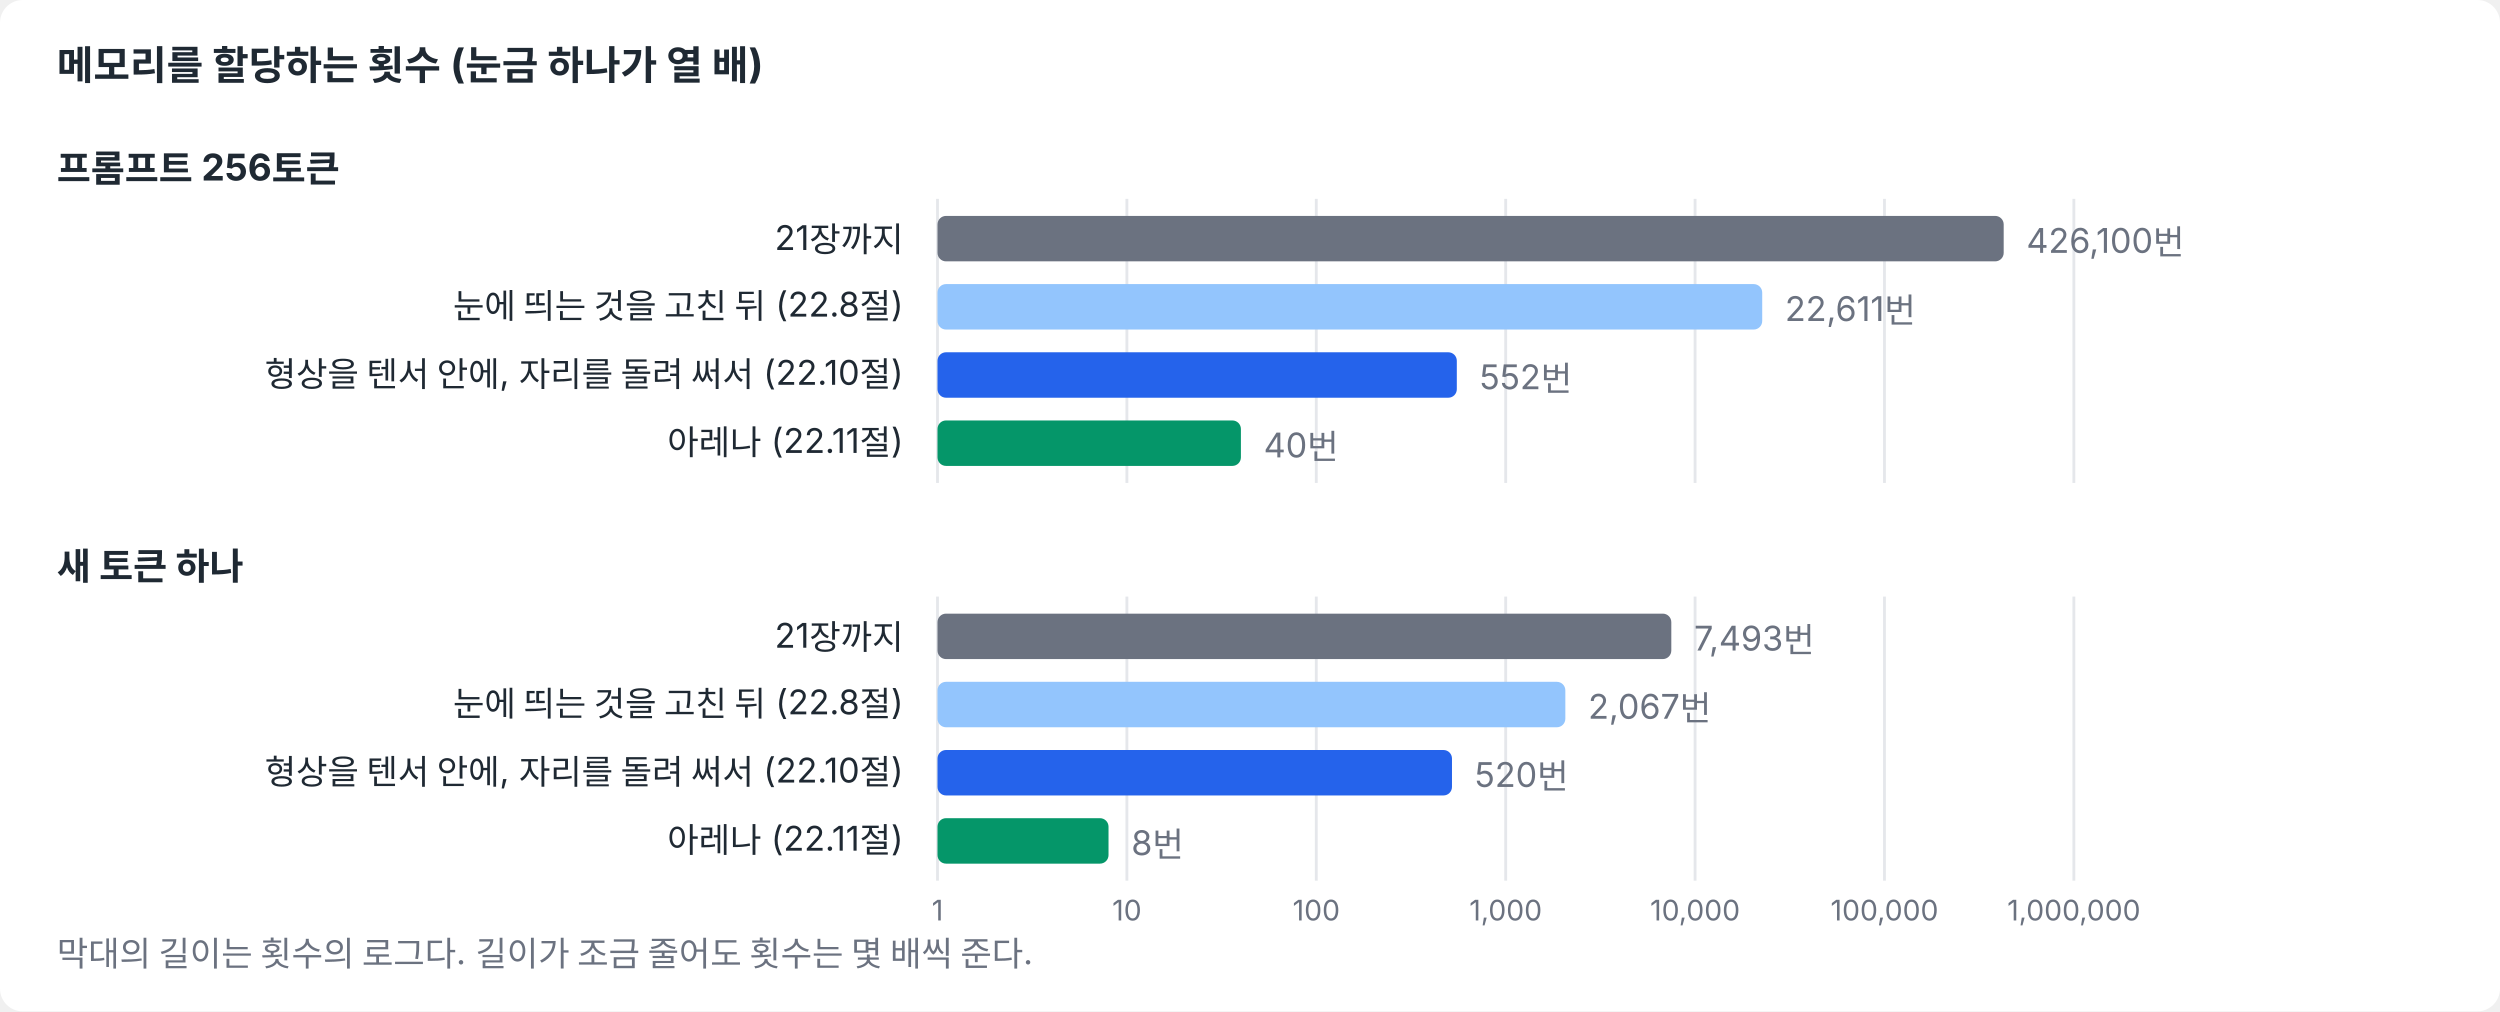
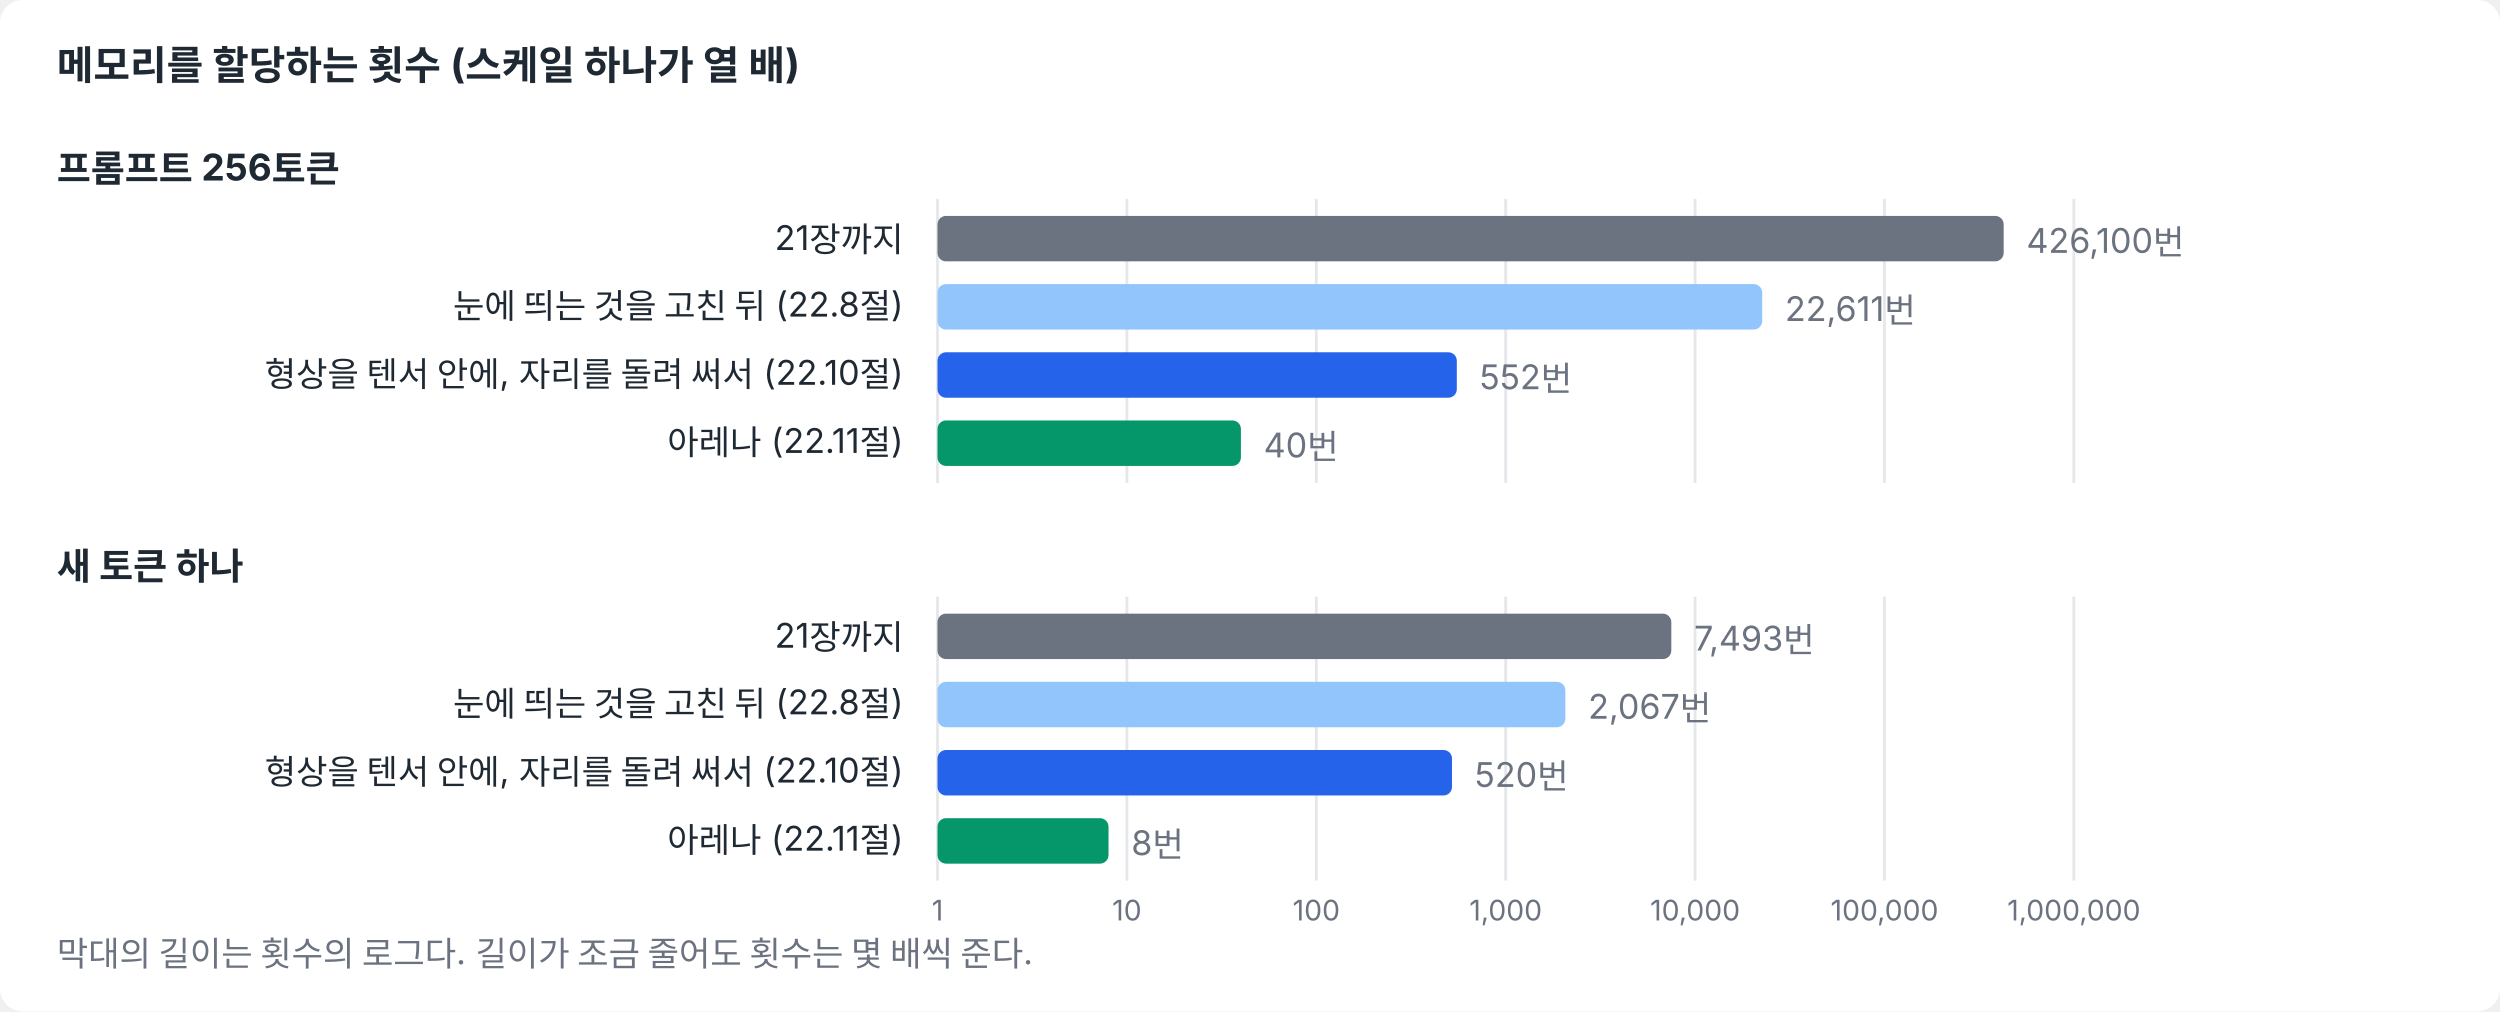
<svg xmlns="http://www.w3.org/2000/svg" viewBox="0 0 880 356" width="880" height="356" font-family="-apple-system, Segoe UI, Noto Sans KR, sans-serif" font-size="14">
  <defs>
    <marker id="arrow-1f2933" viewBox="0 0 10 10" refX="9" refY="5" markerWidth="7" markerHeight="7" orient="auto">
      <path d="M0,0 L10,5 L0,10 z" fill="#1f2933" />
    </marker>
    <marker id="arrow-6b7280" viewBox="0 0 10 10" refX="9" refY="5" markerWidth="7" markerHeight="7" orient="auto">
      <path d="M0,0 L10,5 L0,10 z" fill="#6b7280" />
    </marker>
    <marker id="arrow-2563eb" viewBox="0 0 10 10" refX="9" refY="5" markerWidth="7" markerHeight="7" orient="auto">
      <path d="M0,0 L10,5 L0,10 z" fill="#2563eb" />
    </marker>
    <marker id="arrow-d97706" viewBox="0 0 10 10" refX="9" refY="5" markerWidth="7" markerHeight="7" orient="auto">
      <path d="M0,0 L10,5 L0,10 z" fill="#d97706" />
    </marker>
    <marker id="arrow-059669" viewBox="0 0 10 10" refX="9" refY="5" markerWidth="7" markerHeight="7" orient="auto">
      <path d="M0,0 L10,5 L0,10 z" fill="#059669" />
    </marker>
  </defs>
  <rect width="880" height="356" rx="8" fill="#ffffff" />
-   <text x="20" y="28" fill="#1f2933" font-size="14" text-anchor="start" font-weight="bold">메모리를 할당하는 횟수 (눈금 하나가 열 배)</text>
+   <text x="20" y="28" fill="#1f2933" font-size="14" text-anchor="start" font-weight="bold">메모리를 할당하는 횟수 (스케일 하나가 열 배)</text>
  <text x="20" y="64" fill="#1f2933" font-size="13" text-anchor="start" font-weight="bold">프롬프트 256토큰</text>
  <line x1="330.0" y1="70" x2="330.0" y2="170" stroke="#e5e7eb" stroke-width="1" />
  <line x1="396.667" y1="70" x2="396.667" y2="170" stroke="#e5e7eb" stroke-width="1" />
  <line x1="463.333" y1="70" x2="463.333" y2="170" stroke="#e5e7eb" stroke-width="1" />
  <line x1="530.0" y1="70" x2="530.0" y2="170" stroke="#e5e7eb" stroke-width="1" />
  <line x1="596.667" y1="70" x2="596.667" y2="170" stroke="#e5e7eb" stroke-width="1" />
  <line x1="663.333" y1="70" x2="663.333" y2="170" stroke="#e5e7eb" stroke-width="1" />
  <line x1="730.0" y1="70" x2="730.0" y2="170" stroke="#e5e7eb" stroke-width="1" />
  <text x="318" y="88" fill="#1f2933" font-size="12" text-anchor="end" font-weight="normal">21장까지</text>
  <rect x="330" y="76" width="375.3" height="16" rx="3" fill="#6b7280" />
  <text x="713.301" y="89" fill="#6b7280" font-size="12" text-anchor="start" font-weight="normal">426,100번</text>
  <text x="318" y="112" fill="#1f2933" font-size="12" text-anchor="end" font-weight="normal">눈에 띄는 것을 고친 뒤 (22.8절)</text>
  <rect x="330" y="100" width="290.3" height="16" rx="3" fill="#93c5fd" />
  <text x="628.288" y="113" fill="#6b7280" font-size="12" text-anchor="start" font-weight="normal">22,611번</text>
  <text x="318" y="136" fill="#1f2933" font-size="12" text-anchor="end" font-weight="normal">형상을 텐서 안에, 자리를 돌려 써서 (22.10절)</text>
  <rect x="330" y="124" width="182.8" height="16" rx="3" fill="#2563eb" />
  <text x="520.796" y="137" fill="#6b7280" font-size="12" text-anchor="start" font-weight="normal">552번</text>
  <text x="318" y="160" fill="#1f2933" font-size="12" text-anchor="end" font-weight="normal">아레나 (22.11절)</text>
  <rect x="330" y="148" width="106.8" height="16" rx="3" fill="#059669" />
  <text x="444.804" y="161" fill="#6b7280" font-size="12" text-anchor="start" font-weight="normal">40번</text>
  <text x="20" y="204" fill="#1f2933" font-size="13" text-anchor="start" font-weight="bold">새 토큰 하나</text>
  <line x1="330.0" y1="210" x2="330.0" y2="310" stroke="#e5e7eb" stroke-width="1" />
  <line x1="396.667" y1="210" x2="396.667" y2="310" stroke="#e5e7eb" stroke-width="1" />
  <line x1="463.333" y1="210" x2="463.333" y2="310" stroke="#e5e7eb" stroke-width="1" />
  <line x1="530.0" y1="210" x2="530.0" y2="310" stroke="#e5e7eb" stroke-width="1" />
  <line x1="596.667" y1="210" x2="596.667" y2="310" stroke="#e5e7eb" stroke-width="1" />
  <line x1="663.333" y1="210" x2="663.333" y2="310" stroke="#e5e7eb" stroke-width="1" />
  <line x1="730.0" y1="210" x2="730.0" y2="310" stroke="#e5e7eb" stroke-width="1" />
  <text x="318" y="228" fill="#1f2933" font-size="12" text-anchor="end" font-weight="normal">21장까지</text>
  <rect x="330" y="216" width="258.3" height="16" rx="3" fill="#6b7280" />
  <text x="596.31" y="229" fill="#6b7280" font-size="12" text-anchor="start" font-weight="normal">7,493번</text>
  <text x="318" y="252" fill="#1f2933" font-size="12" text-anchor="end" font-weight="normal">눈에 띄는 것을 고친 뒤 (22.8절)</text>
  <rect x="330" y="240" width="221.0" height="16" rx="3" fill="#93c5fd" />
  <text x="559.023" y="253" fill="#6b7280" font-size="12" text-anchor="start" font-weight="normal">2,067번</text>
  <text x="318" y="276" fill="#1f2933" font-size="12" text-anchor="end" font-weight="normal">형상을 텐서 안에, 자리를 돌려 써서 (22.10절)</text>
  <rect x="330" y="264" width="181.1" height="16" rx="3" fill="#2563eb" />
  <text x="519.067" y="277" fill="#6b7280" font-size="12" text-anchor="start" font-weight="normal">520번</text>
  <text x="318" y="300" fill="#1f2933" font-size="12" text-anchor="end" font-weight="normal">아레나 (22.11절)</text>
  <rect x="330" y="288" width="60.2" height="16" rx="3" fill="#059669" />
  <text x="398.206" y="301" fill="#6b7280" font-size="12" text-anchor="start" font-weight="normal">8번</text>
  <text x="330.0" y="324" fill="#6b7280" font-size="10" text-anchor="middle" font-weight="normal">1</text>
  <text x="396.667" y="324" fill="#6b7280" font-size="10" text-anchor="middle" font-weight="normal">10</text>
  <text x="463.333" y="324" fill="#6b7280" font-size="10" text-anchor="middle" font-weight="normal">100</text>
  <text x="530.0" y="324" fill="#6b7280" font-size="10" text-anchor="middle" font-weight="normal">1,000</text>
  <text x="596.667" y="324" fill="#6b7280" font-size="10" text-anchor="middle" font-weight="normal">10,000</text>
  <text x="663.333" y="324" fill="#6b7280" font-size="10" text-anchor="middle" font-weight="normal">100,000</text>
  <text x="730.0" y="324" fill="#6b7280" font-size="10" text-anchor="middle" font-weight="normal">1,000,000</text>
  <text x="20" y="340" fill="#6b7280" font-size="12" text-anchor="start" font-weight="normal">막대의 길이는 횟수의 로그다. 길이가 조금 줄어도 횟수는 몇 배씩 준다.</text>
</svg>
